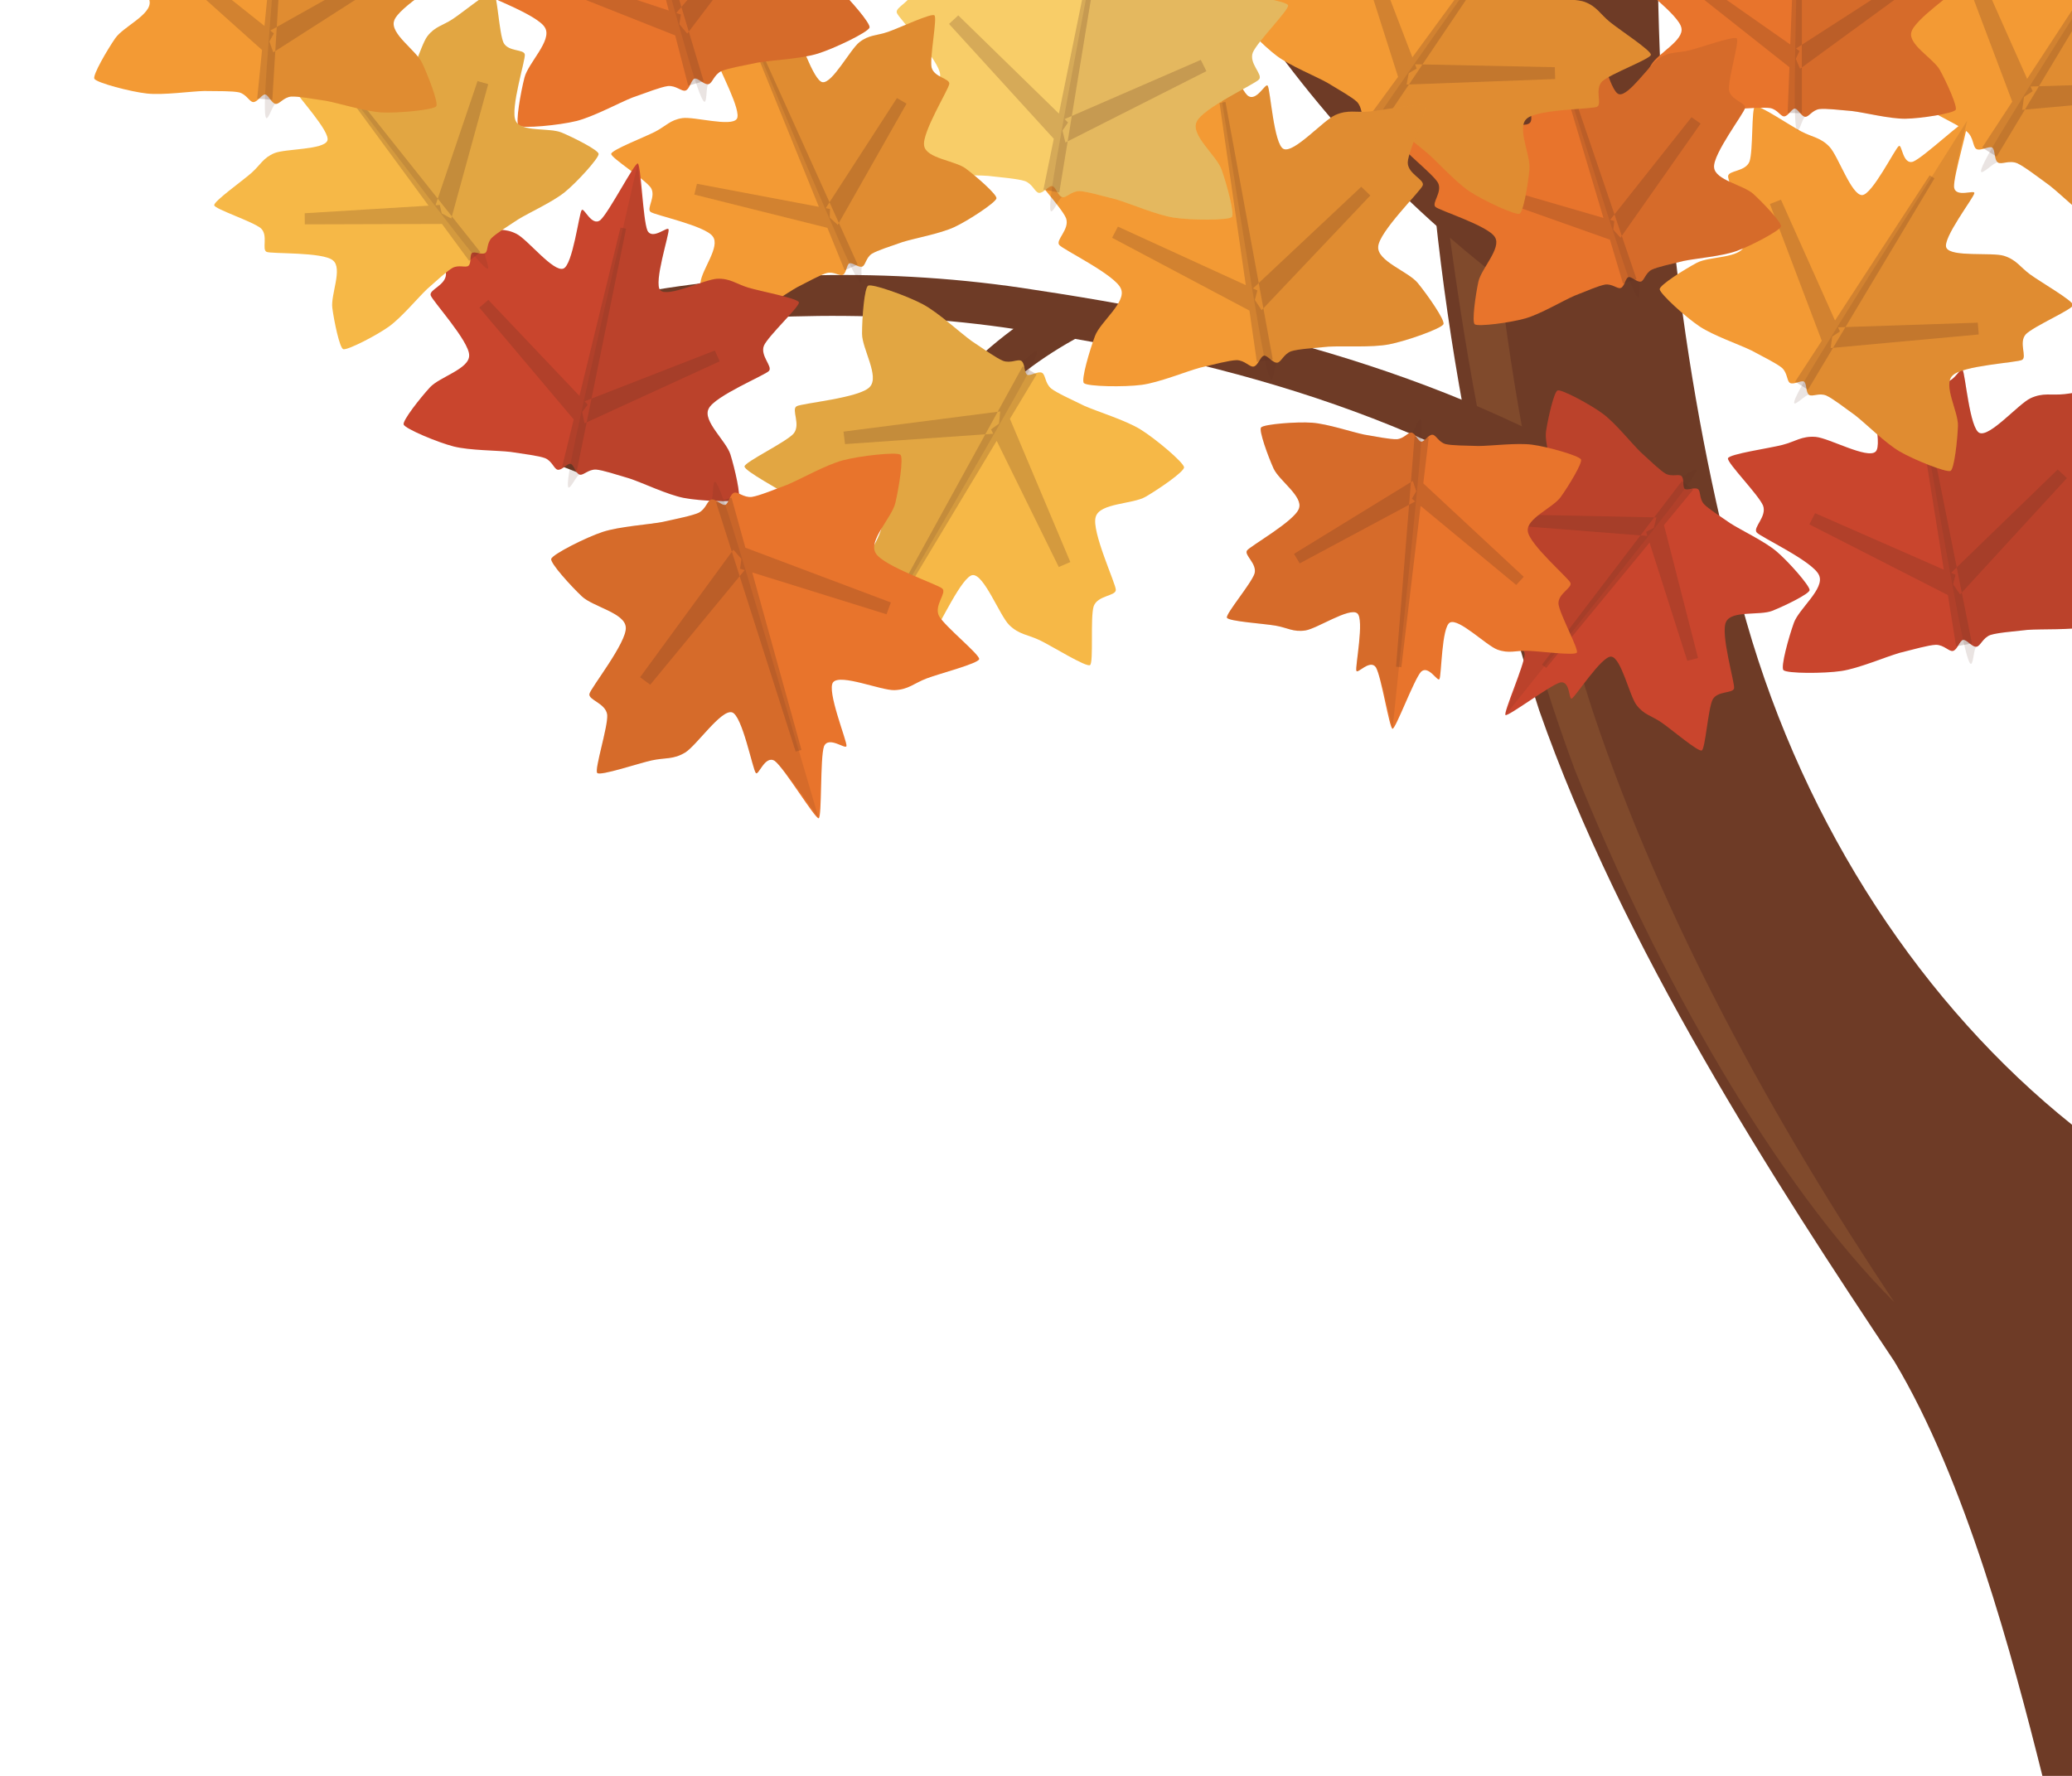
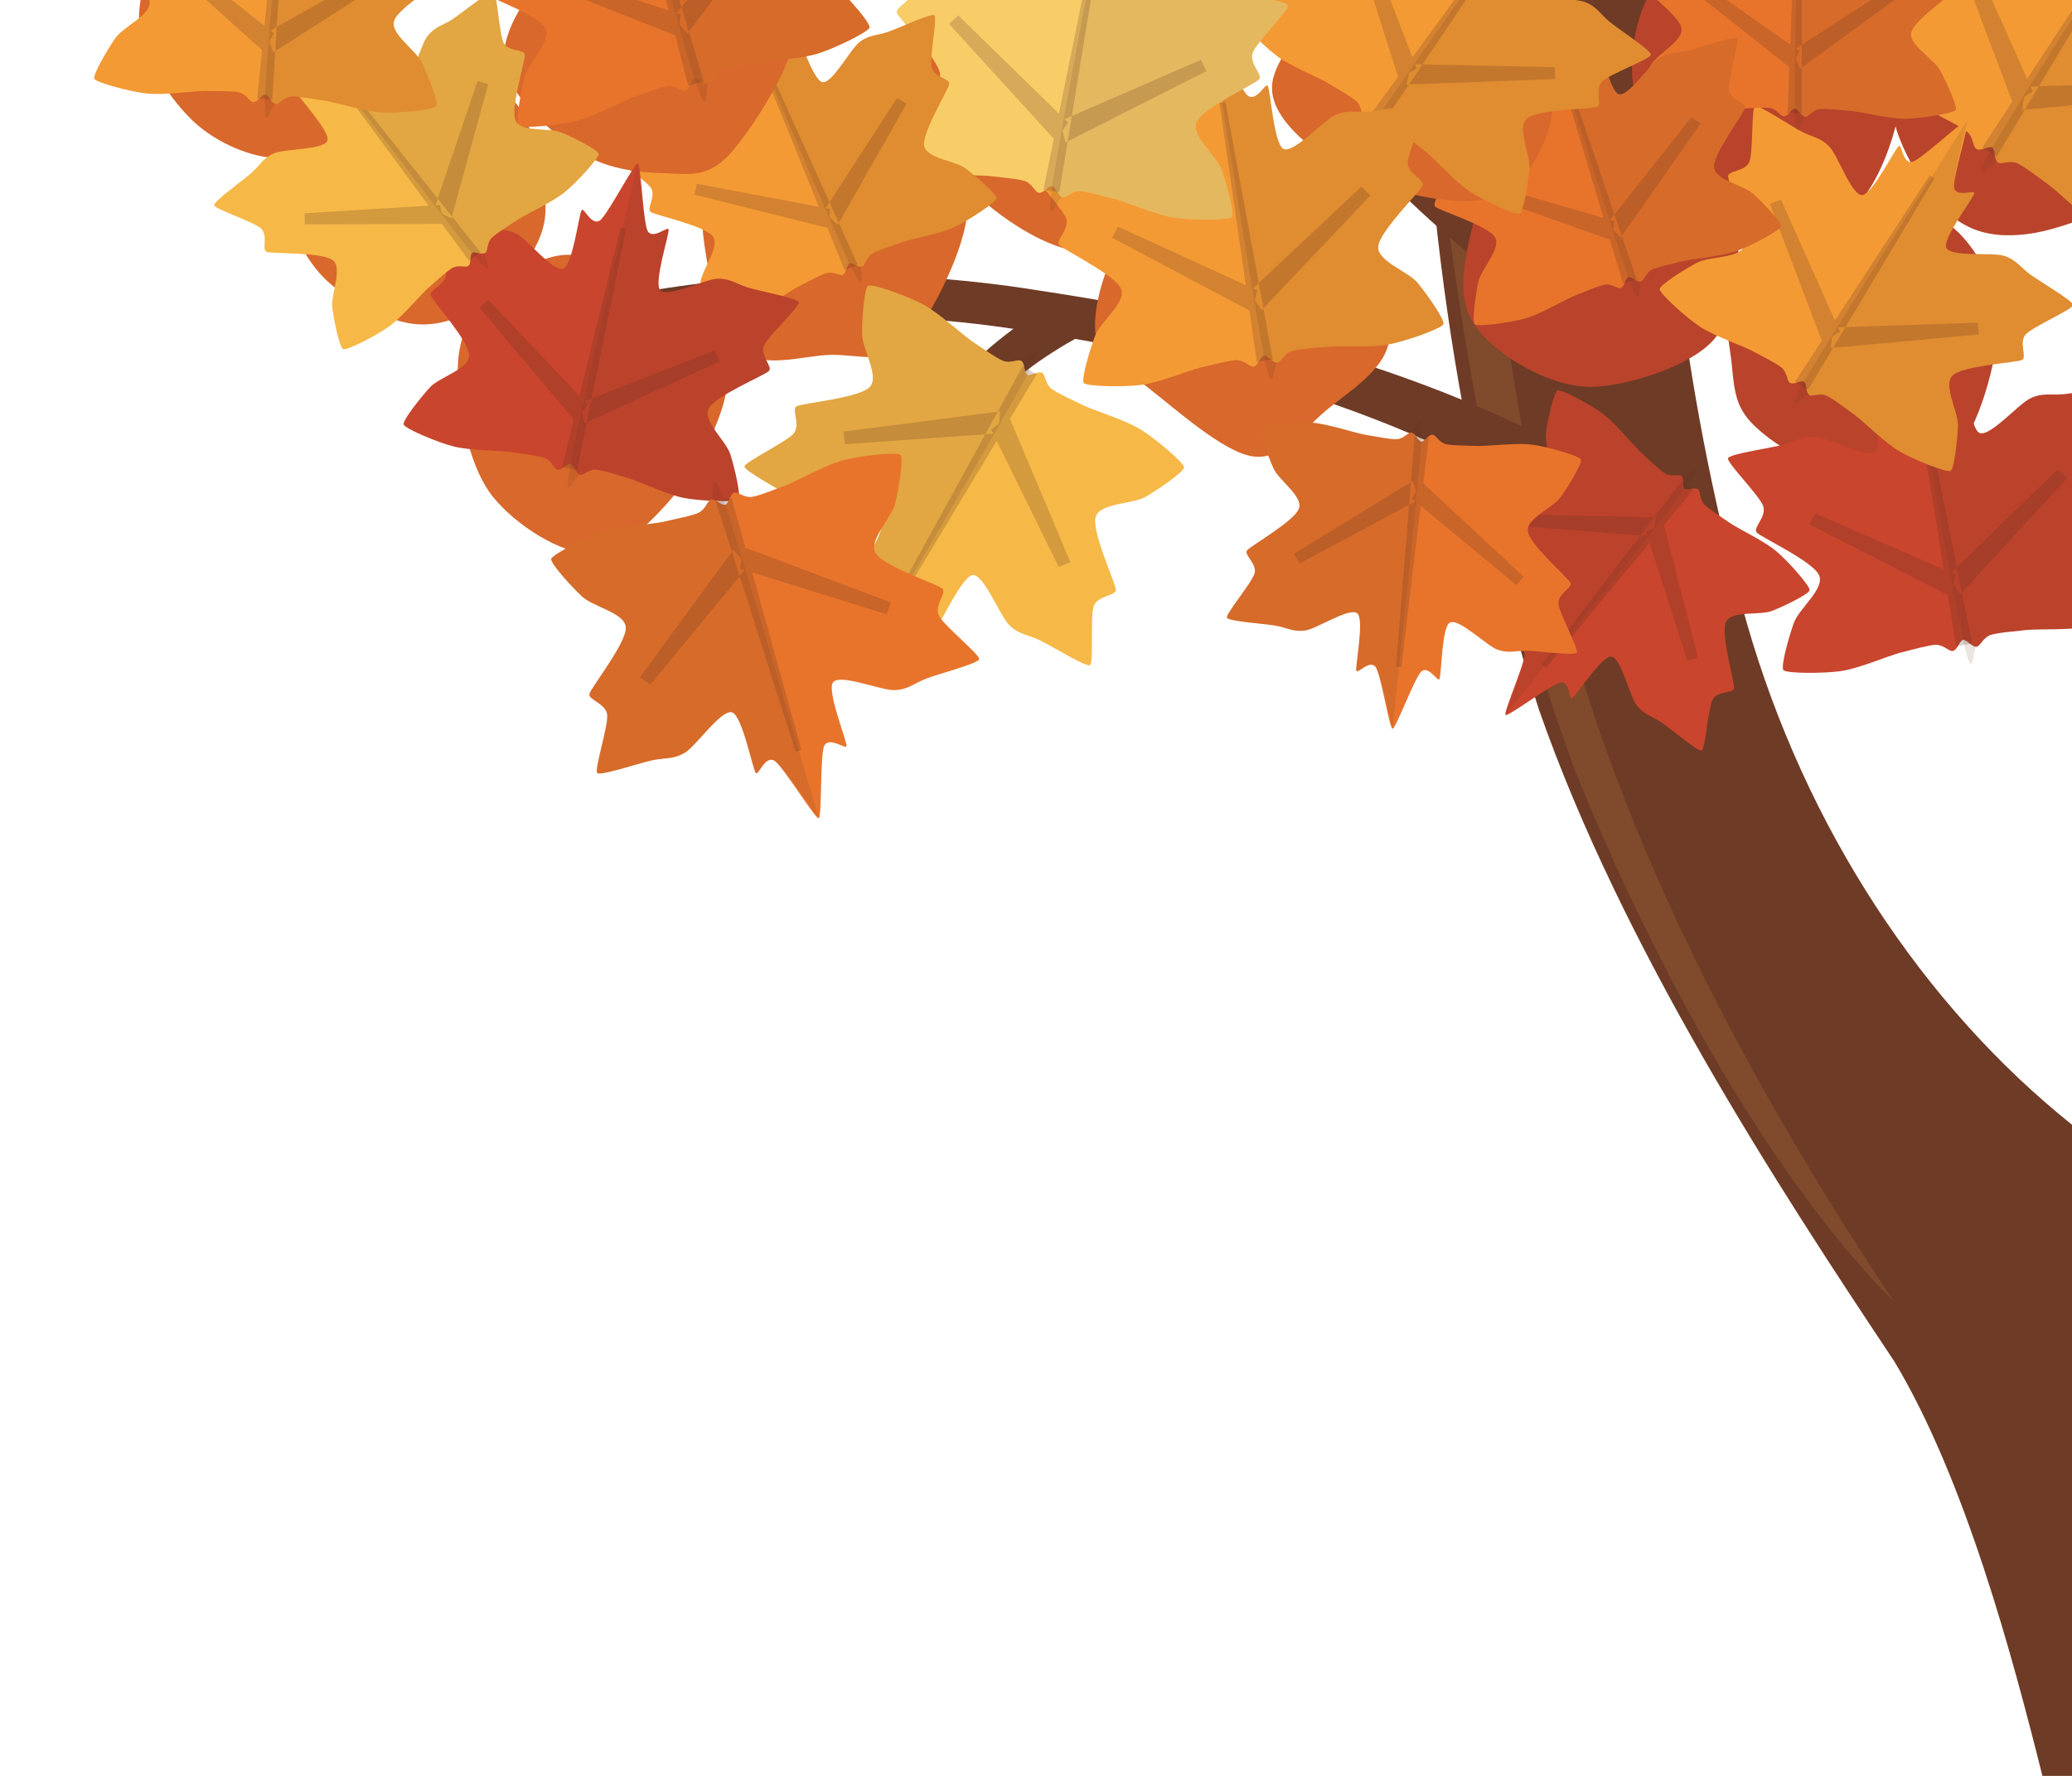
<svg xmlns="http://www.w3.org/2000/svg" viewBox="0 0 700 600">
  <defs>
    <path id="harvest-maple-right-leaf" d="M0 -50C0.7 -50 3.7 -38.5 5.1 -36.6C6.6 -34.8 9.1 -38.6 9.4 -37.8C9.8 -37 8.7 -26 10.5 -24.9C12.4 -23.7 19.1 -29.2 21.7 -29.9C24.4 -30.6 25.8 -29.7 28.5 -29.5C31.2 -29.3 39.2 -29.6 39.6 -28.8C40 -28 34.9 -20.6 34.4 -18.3C34 -16 37.2 -14.4 36.6 -13.3C36.1 -12.3 26.5 -5.6 25.9 -2.7C25.2 0.1 31 3.1 32.5 5.7C34 8.3 36.7 13.9 36.2 14.6C35.6 15.4 28.4 16.7 24.9 16.8C21.4 16.9 15.8 15.6 12.9 15.3C9.9 15.1 7 14.8 5.5 15C3.9 15.3 3.2 16.8 2.4 16.8C1.5 16.8 0.7 15 0 15C-0.7 15 -1.5 16.8 -2.4 16.8C-3.2 16.8 -3.9 15.3 -5.5 15C-7 14.8 -9.9 15.1 -12.9 15.3C-15.8 15.6 -21.4 16.9 -24.9 16.8C-28.4 16.7 -35.6 15.4 -36.2 14.6C-36.7 13.9 -34 8.3 -32.5 5.7C-31 3.1 -25.2 0.1 -25.9 -2.7C-26.5 -5.6 -36.1 -12.3 -36.6 -13.3C-37.2 -14.4 -34 -16 -34.4 -18.3C-34.9 -20.6 -40 -28 -39.6 -28.8C-39.2 -29.6 -31.2 -29.3 -28.5 -29.5C-25.8 -29.7 -24.4 -30.6 -21.7 -29.9C-19.1 -29.2 -12.4 -23.7 -10.5 -24.9C-8.7 -26 -9.8 -37 -9.4 -37.8C-9.1 -38.6 -6.6 -34.8 -5.1 -36.6C-3.7 -38.5 -0.7 -50 0 -50Z" />
    <path id="harvest-maple-right-half" d="M0 -50C0.3 -49.1 3.7 -38.5 5.1 -36.6C6.6 -34.8 9.1 -38.6 9.4 -37.8C9.8 -37 8.7 -26 10.5 -24.9C12.4 -23.7 19.1 -29.2 21.7 -29.9C24.4 -30.6 25.8 -29.7 28.5 -29.5C31.2 -29.3 39.2 -29.6 39.6 -28.8C40 -28 34.9 -20.6 34.4 -18.3C34 -16 37.2 -14.4 36.6 -13.3C36.1 -12.3 26.5 -5.6 25.9 -2.7C25.2 0.1 31 3.1 32.5 5.7C34 8.3 36.7 13.9 36.2 14.6C35.6 15.4 28.4 16.7 24.9 16.8C21.4 16.9 15.8 15.6 12.9 15.3C9.9 15.1 7 14.8 5.5 15C3.9 15.3 3.2 16.8 2.4 16.8C1.5 16.8 0.4 25 0 15C-0.4 5 0 -40.2 0 -50Z" />
    <path id="harvest-maple-right-vein" d="M-1.6 16L-0.6-36L0.6-36L1.6 16ZM-1 6L-26-13L-24.5-15L0.8 2ZM1 6L26-13L24.5-15L-0.8 2Z" />
  </defs>
  <path d="M700 600L700 380C650 340 610 280 590 210C570 140 560 60 560 -20L480 -20C480 70 494 160 520 240C548 320 600 400 640 460C664 500 680 560 690 600Z" fill="#6e3b26" />
  <path d="M480 -20L500 -20C500 70 512 160 538 240C562 312 600 380 640 440C600 400 560 330 532 260C506 190 488 100 480 -20Z" fill="#87502f" opacity="0.7" />
  <path d="M560 170C500 130 430 110 350 98C300 90 250 92 210 100L208 112C252 106 300 104 348 112C426 124 494 146 552 190Z" fill="#6e3b26" />
  <path d="M530 90C490 60 460 30 430 -10L418 -2C446 40 478 74 520 104Z" fill="#6e3b26" />
  <path d="M360 100C330 116 310 140 298 166L308 172C320 148 340 126 368 112Z" fill="#6e3b26" />
  <path d="M240 98C214 112 196 132 186 156L196 160C206 138 224 120 248 108Z" fill="#6e3b26" />
  <g class="harvest-sway harvest-sway-0" style="transform-box: view-box; transform-origin: 560px 160px">
+     <path d="M732.7 34.4C732.3 43.1 732.1 55 724.2 62.4C716.4 69.8 696.6 77.5 685.5 79C674.4 80.5 665.4 78.8 657.7 71.5C649.9 64.2 639.1 46.4 639.2 35.2C639.2 24 649.2 11.2 657.9 4.2C666.7 -2.8 680.6 -7.8 691.9 -6.8C703.3 -5.9 719.4 3 726.2 9.9C733 16.8 733 25.6 732.7 34.4Z" fill="#b9442b" />
+     <path d="M675 109.6C674.8 122 668.4 145 660.2 153.6C652 162.2 636.9 162.6 625.8 161.1C614.7 159.6 600.3 150.9 593.5 144.6C586.7 138.4 586 133.2 585.1 123.6C584.2 114 579.4 95.7 588.2 87.1C597 78.6 625.6 73.9 637.9 72.5C650.1 71.1 655.7 72.7 661.9 78.8C668.1 85 675.3 97.1 675 109.6Z" fill="#b9442b" />
+     <path d="M642.6 27.4C642.6 41 635.6 60.1 628.6 67.8C621.6 75.6 609.8 75.2 600.6 73.8C591.4 72.4 581.4 66.9 573.3 59.6C565.2 52.3 554.3 41 552 30.1C549.8 19.2 553.1 1.9 559.9 -5.8C566.7 -13.5 581.3 -14.6 592.7 -16C604.1 -17.3 620.2 -21.1 628.5 -13.8C636.8 -6.6 642.6 13.8 642.6 27.4Z" fill="#b9442b" />
+     <path d="M586.8 79.4C588.4 89.6 586.5 106.8 578.4 115.4C570.3 123.9 550.2 130.3 538.1 130.7C525.9 131 512.7 123.5 505.4 117.5C498.2 111.4 493.9 105.4 494.4 94.4C495 83.5 500.1 61.2 508.9 51.8C517.7 42.4 537.4 37.6 547.3 38C557.3 38.4 562.3 47.2 568.9 54.1C575.4 61.1 585.2 69.2 586.8 79.4Z" fill="#b9442b" />
    <use href="#harvest-maple-right-leaf" transform="translate(658.7 191.1) rotate(-10.2) scale(1.7)" fill="#c9452d" />
    <use href="#harvest-maple-right-half" transform="translate(658.7 191.1) rotate(-10.2) scale(1.7)" fill="#5B2E1F" opacity="0.13" />
    <use href="#harvest-maple-right-vein" transform="translate(658.7 191.1) rotate(-10.2) scale(1.7)" fill="#5B2E1F" opacity="0.22" />
    <use href="#harvest-maple-right-leaf" transform="translate(555.2 182.8) rotate(218.4) scale(1.5)" fill="#c9452d" />
    <use href="#harvest-maple-right-half" transform="translate(555.2 182.8) rotate(218.4) scale(1.5)" fill="#5B2E1F" opacity="0.13" />
    <use href="#harvest-maple-right-vein" transform="translate(555.2 182.8) rotate(218.4) scale(1.5)" fill="#5B2E1F" opacity="0.22" />
    <use href="#harvest-maple-right-leaf" transform="translate(687.4 27) rotate(32.1) scale(1.8)" fill="#f39a34" />
    <use href="#harvest-maple-right-half" transform="translate(687.4 27) rotate(32.1) scale(1.8)" fill="#5B2E1F" opacity="0.13" />
    <use href="#harvest-maple-right-vein" transform="translate(687.4 27) rotate(32.1) scale(1.8)" fill="#5B2E1F" opacity="0.22" />
    <use href="#harvest-maple-right-leaf" transform="translate(622.2 108.6) rotate(32) scale(1.6)" fill="#f39a34" />
    <use href="#harvest-maple-right-half" transform="translate(622.2 108.6) rotate(32) scale(1.6)" fill="#5B2E1F" opacity="0.13" />
    <use href="#harvest-maple-right-vein" transform="translate(622.2 108.6) rotate(32) scale(1.6)" fill="#5B2E1F" opacity="0.22" />
    <use href="#harvest-maple-right-leaf" transform="translate(606.8 14.2) rotate(1.1) scale(1.5)" fill="#e8742c" />
    <use href="#harvest-maple-right-half" transform="translate(606.8 14.2) rotate(1.1) scale(1.5)" fill="#5B2E1F" opacity="0.13" />
    <use href="#harvest-maple-right-vein" transform="translate(606.8 14.2) rotate(1.1) scale(1.5)" fill="#5B2E1F" opacity="0.22" />
    <use href="#harvest-maple-right-leaf" transform="translate(543.3 72.2) rotate(-17.7) scale(1.5)" fill="#e8742c" />
    <use href="#harvest-maple-right-half" transform="translate(543.3 72.2) rotate(-17.7) scale(1.5)" fill="#5B2E1F" opacity="0.13" />
    <use href="#harvest-maple-right-vein" transform="translate(543.3 72.2) rotate(-17.7) scale(1.5)" fill="#5B2E1F" opacity="0.22" />
  </g>
  <g class="harvest-sway harvest-sway-1" style="transform-box: view-box; transform-origin: 380px 110px">
+     <path d="M524.7 34.7C524.5 45 517.9 57.8 511.2 63.2C504.6 68.6 495 68.6 484.7 67.1C474.4 65.6 458.4 60.8 449.2 54.3C440.1 47.9 428.8 38.7 429.8 28.4C430.7 18 448 -0.2 455.2 -7.6C462.3 -15.1 463.3 -17.8 472.9 -16.3C482.4 -14.9 503.7 -7.3 512.3 1.2C521 9.7 524.9 24.3 524.7 34.7Z" fill="#d8682b" />
+     <path d="M469.3 115.2C467.6 125.4 455.1 132.6 447.5 139.1C439.8 145.6 433.2 155.6 423.3 154.2C413.4 152.9 396.8 137.9 387.9 131C379.1 124.1 371.2 121.6 370.1 112.7C369 103.8 373.7 86.8 381.5 77.8C389.3 68.8 404.1 58.5 416.8 58.5C429.4 58.5 448.9 68.5 457.6 78C466.4 87.4 471 105 469.3 115.2Z" fill="#d8682b" />
+     <path d="M403.8 42.7C404 54.8 398.3 69 391.6 76C384.9 83 373.6 86.2 363.7 84.8C353.8 83.5 340.9 75.5 332.1 67.8C323.4 60.2 313 49 311.3 39C309.6 28.9 314.1 14.8 321.8 7.3C329.5 -0.2 346 -5.6 357.5 -6.3C369 -6.9 383 -4.7 390.7 3.5C398.5 11.6 403.7 30.6 403.8 42.7Z" fill="#d8682b" />
+     <path d="M326.7 71.3C326.5 83.2 314.5 107.4 306.8 115.5C299.1 123.6 289.9 119.6 280.3 119.9C270.7 120.2 256.4 125.3 249.2 117.3C242 109.2 237.3 84.4 237 71.6C236.6 58.8 238.8 47 247.2 40.6C255.5 34.1 277 32.5 287.1 33C297.2 33.5 301.2 37.4 307.8 43.8C314.4 50.1 326.8 59.3 326.7 71.3Z" fill="#d8682b" />
    <use href="#harvest-maple-right-leaf" transform="translate(479.4 19.8) rotate(35.1) scale(1.6)" fill="#f39a34" />
    <use href="#harvest-maple-right-half" transform="translate(479.4 19.8) rotate(35.1) scale(1.6)" fill="#5B2E1F" opacity="0.13" />
    <use href="#harvest-maple-right-vein" transform="translate(479.4 19.8) rotate(35.1) scale(1.6)" fill="#5B2E1F" opacity="0.22" />
    <use href="#harvest-maple-right-leaf" transform="translate(422.9 95) rotate(-9.3) scale(1.7)" fill="#f39a34" />
    <use href="#harvest-maple-right-half" transform="translate(422.9 95) rotate(-9.3) scale(1.7)" fill="#5B2E1F" opacity="0.13" />
    <use href="#harvest-maple-right-vein" transform="translate(422.9 95) rotate(-9.3) scale(1.7)" fill="#5B2E1F" opacity="0.22" />
    <use href="#harvest-maple-right-leaf" transform="translate(360.1 37.8) rotate(10.4) scale(1.7)" fill="#f8cd68" />
    <use href="#harvest-maple-right-half" transform="translate(360.1 37.8) rotate(10.4) scale(1.7)" fill="#5B2E1F" opacity="0.13" />
    <use href="#harvest-maple-right-vein" transform="translate(360.1 37.8) rotate(10.4) scale(1.7)" fill="#5B2E1F" opacity="0.22" />
    <use href="#harvest-maple-right-leaf" transform="translate(334.3 148.7) rotate(209.9) scale(1.7)" fill="#f6b847" />
    <use href="#harvest-maple-right-half" transform="translate(334.3 148.7) rotate(209.9) scale(1.7)" fill="#5B2E1F" opacity="0.13" />
    <use href="#harvest-maple-right-vein" transform="translate(334.3 148.7) rotate(209.9) scale(1.7)" fill="#5B2E1F" opacity="0.22" />
    <use href="#harvest-maple-right-leaf" transform="translate(278.1 68.3) rotate(-23.2) scale(1.5)" fill="#f39a34" />
    <use href="#harvest-maple-right-half" transform="translate(278.1 68.3) rotate(-23.2) scale(1.5)" fill="#5B2E1F" opacity="0.13" />
    <use href="#harvest-maple-right-vein" transform="translate(278.1 68.3) rotate(-23.2) scale(1.5)" fill="#5B2E1F" opacity="0.22" />
    <use href="#harvest-maple-right-leaf" transform="translate(477.9 171.6) rotate(185.7) scale(1.5)" fill="#e8742c" />
    <use href="#harvest-maple-right-half" transform="translate(477.9 171.6) rotate(185.7) scale(1.5)" fill="#5B2E1F" opacity="0.13" />
    <use href="#harvest-maple-right-vein" transform="translate(477.9 171.6) rotate(185.7) scale(1.5)" fill="#5B2E1F" opacity="0.22" />
  </g>
  <g class="harvest-sway harvest-sway-2" style="transform-box: view-box; transform-origin: 230px 110px">
+     <path d="M268.9 8.7C269.1 20.7 254 43.8 246.5 52.1C238.9 60.4 232.4 58.7 223.8 58.5C215.3 58.3 204.1 57 195.2 50.9C186.3 44.8 171.9 32.1 170.4 21.9C169 11.8 176.7 -0.9 186.4 -10.2C196.1 -19.5 218.7 -32.3 228.6 -33.9C238.5 -35.5 239.1 -26.8 245.8 -19.7C252.5 -12.6 268.8 -3.2 268.9 8.7Z" fill="#d8682b" />
+     <path d="M245.4 132C243.9 141.6 236.4 156.8 228.9 166C221.3 175.1 210.3 186.7 200 187C189.6 187.4 174 177.2 166.5 167.8C159 158.5 155.6 141.4 154.8 130.7C154.1 120.1 155.4 111.6 161.8 104.1C168.2 96.7 180.7 85.4 193.3 86.1C205.9 86.9 228.9 100.9 237.5 108.5C246.2 116.2 246.8 122.4 245.4 132Z" fill="#d8682b" />
+     <path d="M184.1 73.7C182.7 84.6 173.7 94.3 166.4 100.2C159.1 106.2 149.7 110.4 140.3 109.5C131 108.6 117.7 101.7 110.3 94.7C102.9 87.7 97.9 76.9 96.1 67.5C94.2 58 90.7 45.2 99.2 38C107.7 30.8 134.4 24.9 146.9 24.4C159.5 23.9 168.2 26.8 174.4 35C180.6 43.2 185.4 62.9 184.1 73.7Z" fill="#d8682b" />
+     <path d="M132.5 11.6C131.8 24.2 123 36.7 116.3 43.7C109.5 50.6 100.6 53.9 91.9 53.3C83.2 52.6 71.6 47.5 64.1 39.8C56.6 32.2 47.6 18.7 47 7.3C46.4 -4 53.5 -20.5 60.4 -28C67.2 -35.4 78 -36.9 88 -37.5C97.9 -38.1 112.8 -40 120.2 -31.8C127.6 -23.6 133.1 -1 132.5 11.6Z" fill="#d8682b" />
    <use href="#harvest-maple-right-leaf" transform="translate(198 133.3) rotate(12.6) scale(1.6)" fill="#c9452d" />
    <use href="#harvest-maple-right-half" transform="translate(198 133.3) rotate(12.6) scale(1.6)" fill="#5B2E1F" opacity="0.13" />
    <use href="#harvest-maple-right-vein" transform="translate(198 133.3) rotate(12.6) scale(1.6)" fill="#5B2E1F" opacity="0.22" />
    <use href="#harvest-maple-right-leaf" transform="translate(227.8 2) rotate(-15.6) scale(1.7)" fill="#e8742c" />
    <use href="#harvest-maple-right-half" transform="translate(227.8 2) rotate(-15.6) scale(1.7)" fill="#5B2E1F" opacity="0.13" />
    <use href="#harvest-maple-right-vein" transform="translate(227.8 2) rotate(-15.6) scale(1.7)" fill="#5B2E1F" opacity="0.22" />
    <use href="#harvest-maple-right-leaf" transform="translate(145.8 67.6) rotate(-37.4) scale(1.5)" fill="#f6b847" />
    <use href="#harvest-maple-right-half" transform="translate(145.8 67.6) rotate(-37.4) scale(1.5)" fill="#5B2E1F" opacity="0.13" />
    <use href="#harvest-maple-right-vein" transform="translate(145.8 67.6) rotate(-37.4) scale(1.5)" fill="#5B2E1F" opacity="0.22" />
    <use href="#harvest-maple-right-leaf" transform="translate(91.5 8) rotate(4.6) scale(1.6)" fill="#f39a34" />
    <use href="#harvest-maple-right-half" transform="translate(91.5 8) rotate(4.6) scale(1.6)" fill="#5B2E1F" opacity="0.13" />
    <use href="#harvest-maple-right-vein" transform="translate(91.5 8) rotate(4.6) scale(1.6)" fill="#5B2E1F" opacity="0.22" />
    <use href="#harvest-maple-right-leaf" transform="translate(252.3 195) rotate(163.4) scale(1.7)" fill="#e8742c" />
    <use href="#harvest-maple-right-half" transform="translate(252.3 195) rotate(163.4) scale(1.7)" fill="#5B2E1F" opacity="0.13" />
    <use href="#harvest-maple-right-vein" transform="translate(252.3 195) rotate(163.4) scale(1.7)" fill="#5B2E1F" opacity="0.22" />
  </g>
</svg>
